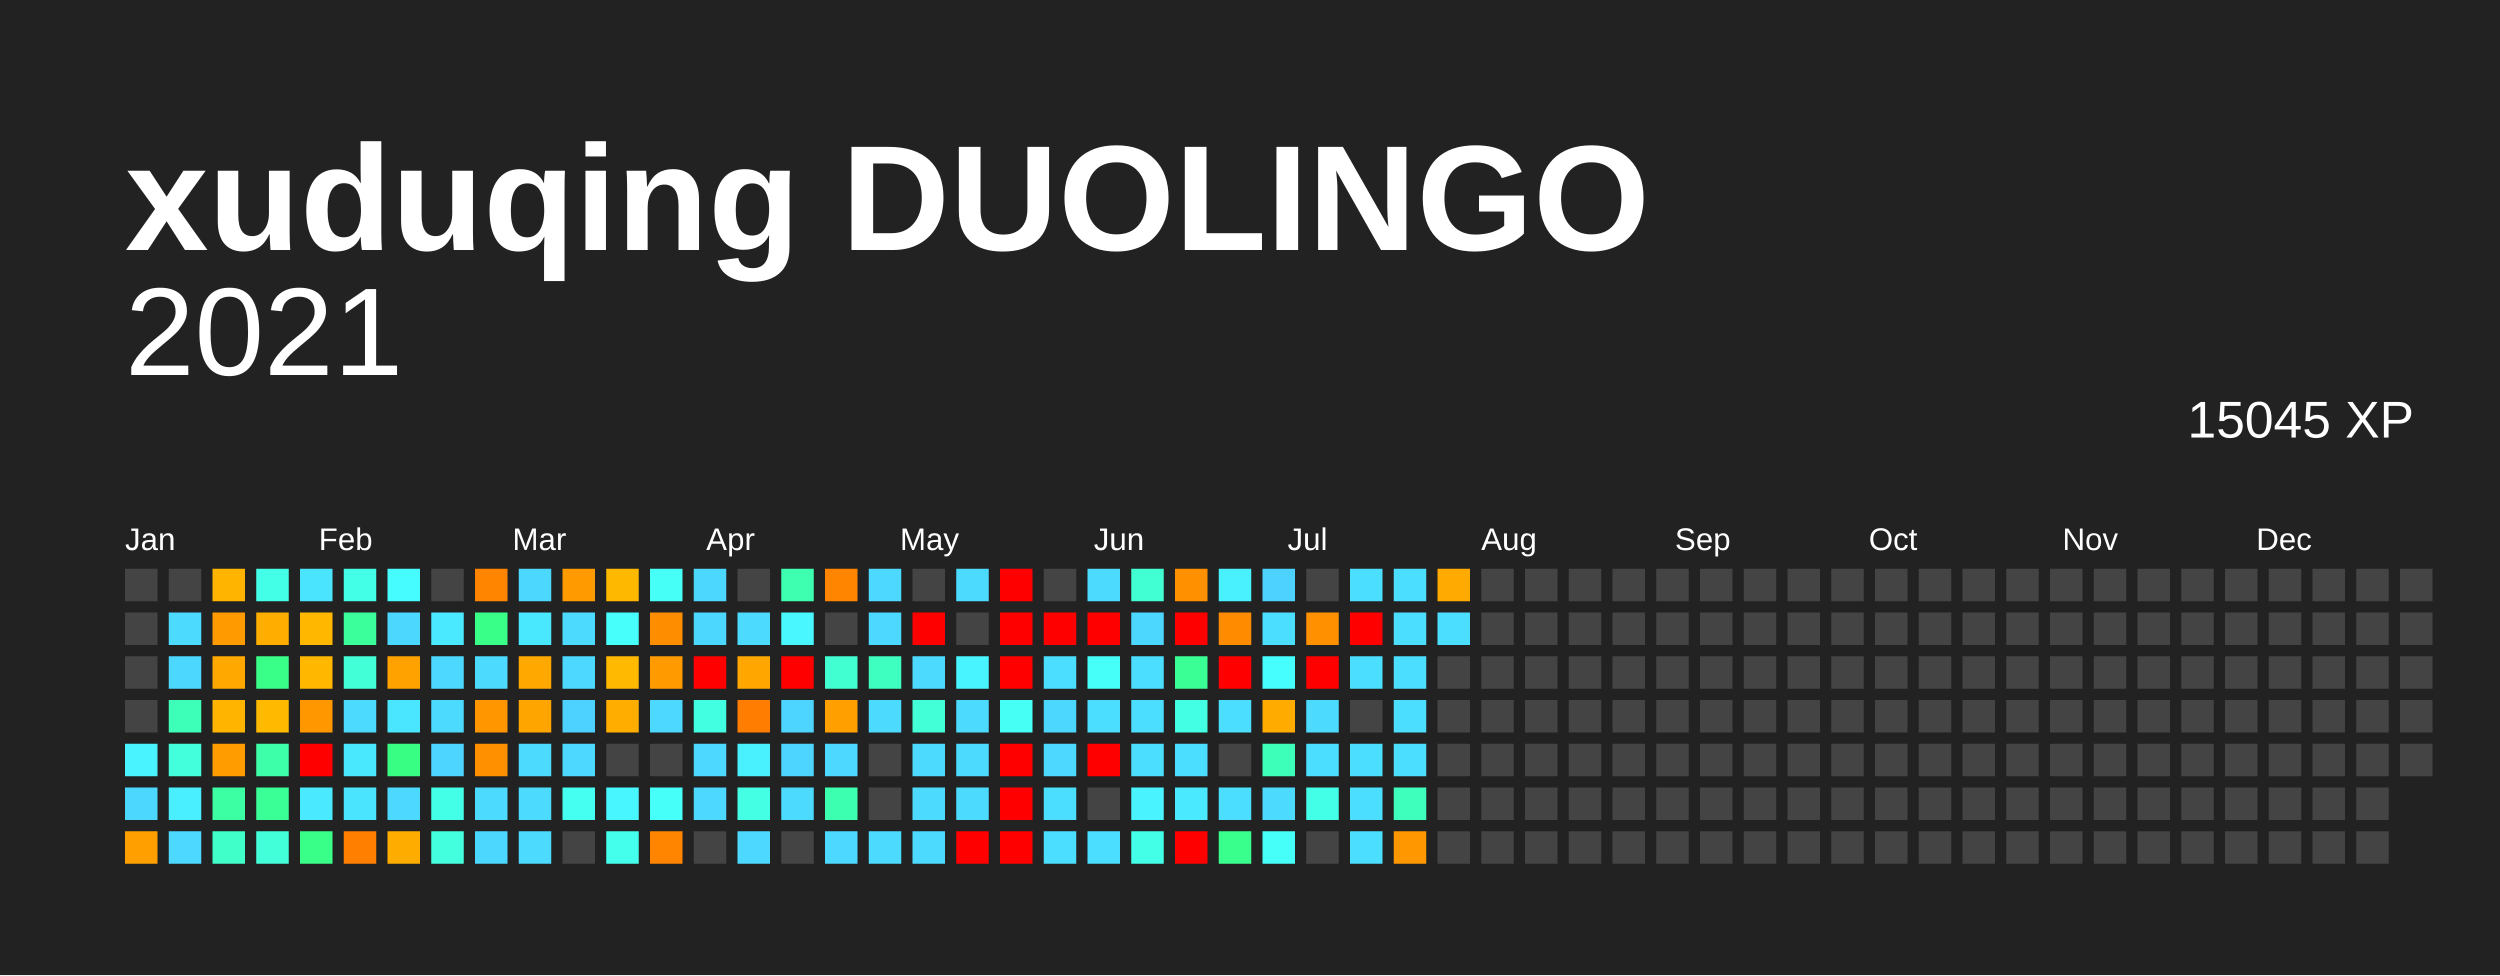
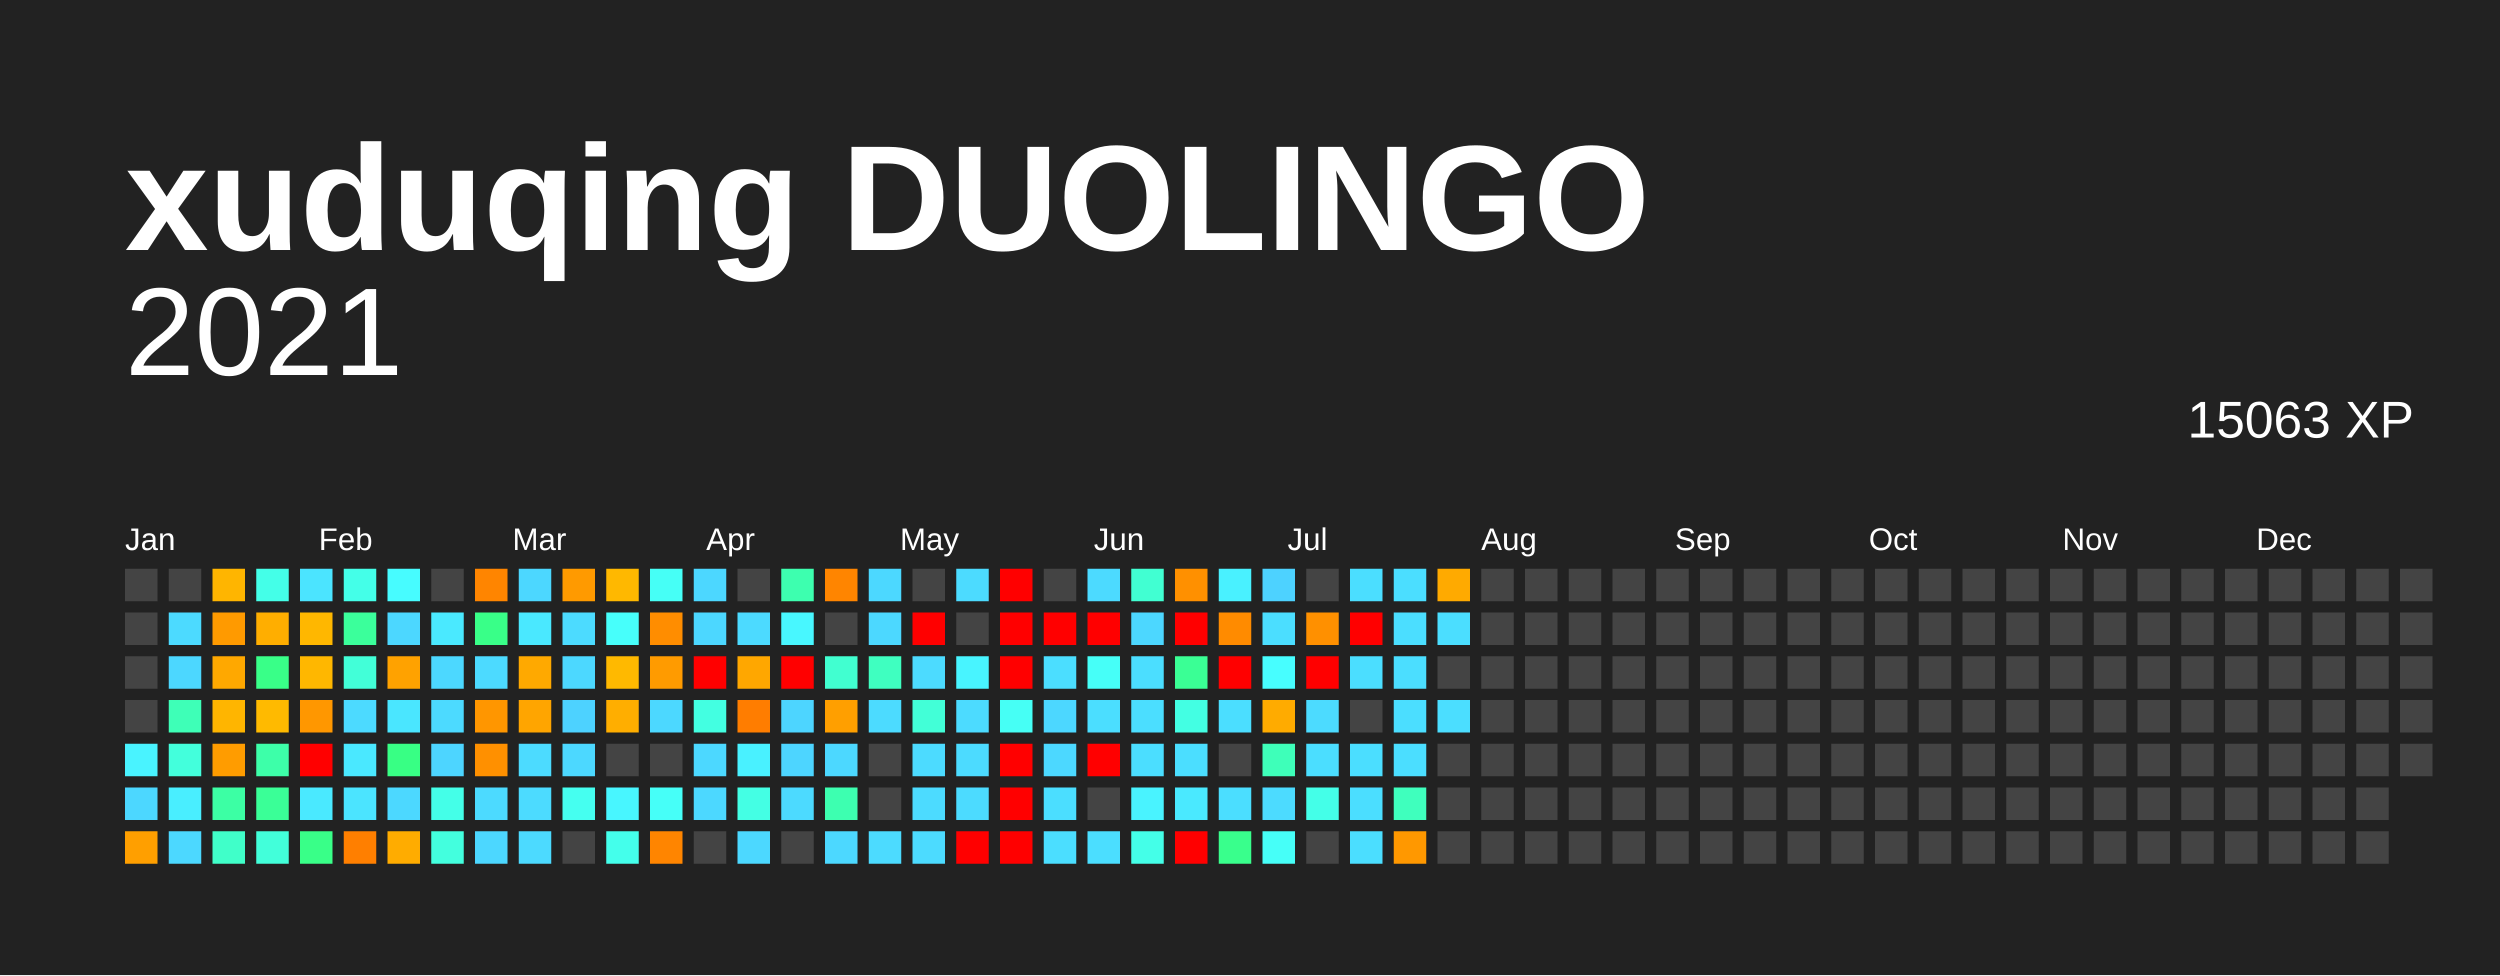
<svg xmlns="http://www.w3.org/2000/svg" baseProfile="full" height="78mm" version="1.1" viewBox="0,0,200,78" width="200mm">
  <defs />
  <rect fill="#222222" height="78" width="200" x="0" y="0" />
  <text fill="#FFFFFF" style="font-size:12px; font-family:Arial; font-weight:bold;" x="10" y="20">xuduqing DUOLINGO</text>
  <text alignment-baseline="hanging" fill="#FFFFFF" style="font-size:10.0px; font-family:Arial;" x="10" y="30">2021</text>
-   <text alignment-baseline="hanging" fill="#FFFFFF" style="font-size:4.125px; font-family:Arial;" x="175" y="35">15045 XP</text>
+   <text alignment-baseline="hanging" fill="#FFFFFF" style="font-size:4.125px; font-family:Arial;" x="175" y="35">15063 XP</text>
  <text fill="#FFFFFF" style="font-size:2.5px; font-family:Arial" x="10.0" y="44">Jan</text>
  <text fill="#FFFFFF" style="font-size:2.5px; font-family:Arial" x="25.5" y="44">Feb</text>
  <text fill="#FFFFFF" style="font-size:2.5px; font-family:Arial" x="41.0" y="44">Mar</text>
  <text fill="#FFFFFF" style="font-size:2.5px; font-family:Arial" x="56.5" y="44">Apr</text>
  <text fill="#FFFFFF" style="font-size:2.5px; font-family:Arial" x="72.0" y="44">May</text>
  <text fill="#FFFFFF" style="font-size:2.5px; font-family:Arial" x="87.5" y="44">Jun</text>
  <text fill="#FFFFFF" style="font-size:2.5px; font-family:Arial" x="103.0" y="44">Jul</text>
  <text fill="#FFFFFF" style="font-size:2.5px; font-family:Arial" x="118.5" y="44">Aug</text>
  <text fill="#FFFFFF" style="font-size:2.5px; font-family:Arial" x="134.0" y="44">Sep</text>
  <text fill="#FFFFFF" style="font-size:2.5px; font-family:Arial" x="149.5" y="44">Oct</text>
  <text fill="#FFFFFF" style="font-size:2.5px; font-family:Arial" x="165.0" y="44">Nov</text>
  <text fill="#FFFFFF" style="font-size:2.5px; font-family:Arial" x="180.5" y="44">Dec</text>
  <rect fill="#444444" height="2.6" width="2.6" x="10.0" y="45.5" />
  <rect fill="#444444" height="2.6" width="2.6" x="10.0" y="49.0" />
  <rect fill="#444444" height="2.6" width="2.6" x="10.0" y="52.5" />
  <rect fill="#444444" height="2.6" width="2.6" x="10.0" y="56.0" />
  <rect fill="#49f3ff" height="2.6" width="2.6" x="10.0" y="59.5" />
  <rect fill="#4cd7ff" height="2.6" width="2.6" x="10.0" y="63.0" />
  <rect fill="#ff9f00" height="2.6" width="2.6" x="10.0" y="66.5" />
  <rect fill="#444444" height="2.6" width="2.6" x="13.5" y="45.5" />
  <rect fill="#4cdaff" height="2.6" width="2.6" x="13.5" y="49.0" />
  <rect fill="#4cd7ff" height="2.6" width="2.6" x="13.5" y="52.5" />
  <rect fill="#3effb7" height="2.6" width="2.6" x="13.5" y="56.0" />
  <rect fill="#43ffdc" height="2.6" width="2.6" x="13.5" y="59.5" />
  <rect fill="#49eeff" height="2.6" width="2.6" x="13.5" y="63.0" />
  <rect fill="#4cd8ff" height="2.6" width="2.6" x="13.5" y="66.5" />
  <rect fill="#ffb500" height="2.6" width="2.6" x="17.0" y="45.5" />
  <rect fill="#ff9a00" height="2.6" width="2.6" x="17.0" y="49.0" />
  <rect fill="#ffa800" height="2.6" width="2.6" x="17.0" y="52.5" />
  <rect fill="#ffb500" height="2.6" width="2.6" x="17.0" y="56.0" />
  <rect fill="#ff9c00" height="2.6" width="2.6" x="17.0" y="59.5" />
  <rect fill="#3cffa4" height="2.6" width="2.6" x="17.0" y="63.0" />
  <rect fill="#40ffc9" height="2.6" width="2.6" x="17.0" y="66.5" />
  <rect fill="#44ffe8" height="2.6" width="2.6" x="20.5" y="45.5" />
  <rect fill="#ffae00" height="2.6" width="2.6" x="20.5" y="49.0" />
  <rect fill="#39ff88" height="2.6" width="2.6" x="20.5" y="52.5" />
  <rect fill="#ffba00" height="2.6" width="2.6" x="20.5" y="56.0" />
  <rect fill="#3dffa9" height="2.6" width="2.6" x="20.5" y="59.5" />
  <rect fill="#3aff97" height="2.6" width="2.6" x="20.5" y="63.0" />
  <rect fill="#42ffda" height="2.6" width="2.6" x="20.5" y="66.5" />
  <rect fill="#4be4ff" height="2.6" width="2.6" x="24.0" y="45.5" />
  <rect fill="#ffb700" height="2.6" width="2.6" x="24.0" y="49.0" />
  <rect fill="#ffb700" height="2.6" width="2.6" x="24.0" y="52.5" />
  <rect fill="#ff9700" height="2.6" width="2.6" x="24.0" y="56.0" />
  <rect fill="red" height="2.6" width="2.6" x="24.0" y="59.5" />
  <rect fill="#4ae9ff" height="2.6" width="2.6" x="24.0" y="63.0" />
  <rect fill="#39ff88" height="2.6" width="2.6" x="24.0" y="66.5" />
  <rect fill="#44ffe8" height="2.6" width="2.6" x="27.5" y="45.5" />
  <rect fill="#3bff9b" height="2.6" width="2.6" x="27.5" y="49.0" />
  <rect fill="#42ffd8" height="2.6" width="2.6" x="27.5" y="52.5" />
  <rect fill="#4cdaff" height="2.6" width="2.6" x="27.5" y="56.0" />
  <rect fill="#4ae8ff" height="2.6" width="2.6" x="27.5" y="59.5" />
  <rect fill="#4be4ff" height="2.6" width="2.6" x="27.5" y="63.0" />
  <rect fill="#ff7f00" height="2.6" width="2.6" x="27.5" y="66.5" />
  <rect fill="#47fcff" height="2.6" width="2.6" x="31.0" y="45.5" />
  <rect fill="#4cd7ff" height="2.6" width="2.6" x="31.0" y="49.0" />
  <rect fill="#ffa200" height="2.6" width="2.6" x="31.0" y="52.5" />
  <rect fill="#4ae6ff" height="2.6" width="2.6" x="31.0" y="56.0" />
  <rect fill="#38ff84" height="2.6" width="2.6" x="31.0" y="59.5" />
  <rect fill="#4cd8ff" height="2.6" width="2.6" x="31.0" y="63.0" />
  <rect fill="#ffac00" height="2.6" width="2.6" x="31.0" y="66.5" />
  <rect fill="#444444" height="2.6" width="2.6" x="34.5" y="45.5" />
  <rect fill="#4ae9ff" height="2.6" width="2.6" x="34.5" y="49.0" />
  <rect fill="#4cd8ff" height="2.6" width="2.6" x="34.5" y="52.5" />
  <rect fill="#4cdaff" height="2.6" width="2.6" x="34.5" y="56.0" />
  <rect fill="#4dd5ff" height="2.6" width="2.6" x="34.5" y="59.5" />
  <rect fill="#44ffe8" height="2.6" width="2.6" x="34.5" y="63.0" />
  <rect fill="#43ffde" height="2.6" width="2.6" x="34.5" y="66.5" />
  <rect fill="#ff8500" height="2.6" width="2.6" x="38.0" y="45.5" />
  <rect fill="#39ff88" height="2.6" width="2.6" x="38.0" y="49.0" />
  <rect fill="#4cdaff" height="2.6" width="2.6" x="38.0" y="52.5" />
  <rect fill="#ff9600" height="2.6" width="2.6" x="38.0" y="56.0" />
  <rect fill="#ff9000" height="2.6" width="2.6" x="38.0" y="59.5" />
  <rect fill="#4cdaff" height="2.6" width="2.6" x="38.0" y="63.0" />
  <rect fill="#4cd7ff" height="2.6" width="2.6" x="38.0" y="66.5" />
  <rect fill="#4cd7ff" height="2.6" width="2.6" x="41.5" y="45.5" />
  <rect fill="#4ae8ff" height="2.6" width="2.6" x="41.5" y="49.0" />
  <rect fill="#ffa900" height="2.6" width="2.6" x="41.5" y="52.5" />
  <rect fill="#ffa500" height="2.6" width="2.6" x="41.5" y="56.0" />
  <rect fill="#4cdbff" height="2.6" width="2.6" x="41.5" y="59.5" />
  <rect fill="#4cdbff" height="2.6" width="2.6" x="41.5" y="63.0" />
  <rect fill="#4cdaff" height="2.6" width="2.6" x="41.5" y="66.5" />
  <rect fill="#ff9a00" height="2.6" width="2.6" x="45.0" y="45.5" />
  <rect fill="#4cdbff" height="2.6" width="2.6" x="45.0" y="49.0" />
  <rect fill="#4cd8ff" height="2.6" width="2.6" x="45.0" y="52.5" />
  <rect fill="#4dd2ff" height="2.6" width="2.6" x="45.0" y="56.0" />
  <rect fill="#4cd8ff" height="2.6" width="2.6" x="45.0" y="59.5" />
  <rect fill="#45fff0" height="2.6" width="2.6" x="45.0" y="63.0" />
  <rect fill="#444444" height="2.6" width="2.6" x="45.0" y="66.5" />
  <rect fill="#ffb800" height="2.6" width="2.6" x="48.5" y="45.5" />
  <rect fill="#47fffb" height="2.6" width="2.6" x="48.5" y="49.0" />
  <rect fill="#ffb900" height="2.6" width="2.6" x="48.5" y="52.5" />
  <rect fill="#ffae00" height="2.6" width="2.6" x="48.5" y="56.0" />
  <rect fill="#444444" height="2.6" width="2.6" x="48.5" y="59.5" />
  <rect fill="#48f6ff" height="2.6" width="2.6" x="48.5" y="63.0" />
  <rect fill="#44ffeb" height="2.6" width="2.6" x="48.5" y="66.5" />
  <rect fill="#46fff6" height="2.6" width="2.6" x="52.0" y="45.5" />
  <rect fill="#ff8d00" height="2.6" width="2.6" x="52.0" y="49.0" />
  <rect fill="#ff9b00" height="2.6" width="2.6" x="52.0" y="52.5" />
  <rect fill="#4cd8ff" height="2.6" width="2.6" x="52.0" y="56.0" />
  <rect fill="#444444" height="2.6" width="2.6" x="52.0" y="59.5" />
  <rect fill="#46fff8" height="2.6" width="2.6" x="52.0" y="63.0" />
  <rect fill="#ff8500" height="2.6" width="2.6" x="52.0" y="66.5" />
  <rect fill="#4cd7ff" height="2.6" width="2.6" x="55.5" y="45.5" />
  <rect fill="#4cd7ff" height="2.6" width="2.6" x="55.5" y="49.0" />
  <rect fill="red" height="2.6" width="2.6" x="55.5" y="52.5" />
  <rect fill="#43ffe1" height="2.6" width="2.6" x="55.5" y="56.0" />
  <rect fill="#4cd8ff" height="2.6" width="2.6" x="55.5" y="59.5" />
  <rect fill="#4cd8ff" height="2.6" width="2.6" x="55.5" y="63.0" />
  <rect fill="#444444" height="2.6" width="2.6" x="55.5" y="66.5" />
  <rect fill="#444444" height="2.6" width="2.6" x="59.0" y="45.5" />
  <rect fill="#4cdaff" height="2.6" width="2.6" x="59.0" y="49.0" />
  <rect fill="#ffa700" height="2.6" width="2.6" x="59.0" y="52.5" />
  <rect fill="#ff7d00" height="2.6" width="2.6" x="59.0" y="56.0" />
  <rect fill="#49f1ff" height="2.6" width="2.6" x="59.0" y="59.5" />
  <rect fill="#44ffe4" height="2.6" width="2.6" x="59.0" y="63.0" />
  <rect fill="#4cd8ff" height="2.6" width="2.6" x="59.0" y="66.5" />
  <rect fill="#3dffaf" height="2.6" width="2.6" x="62.5" y="45.5" />
  <rect fill="#48f7ff" height="2.6" width="2.6" x="62.5" y="49.0" />
  <rect fill="red" height="2.6" width="2.6" x="62.5" y="52.5" />
  <rect fill="#4dd5ff" height="2.6" width="2.6" x="62.5" y="56.0" />
  <rect fill="#4dd5ff" height="2.6" width="2.6" x="62.5" y="59.5" />
  <rect fill="#4cdaff" height="2.6" width="2.6" x="62.5" y="63.0" />
  <rect fill="#444444" height="2.6" width="2.6" x="62.5" y="66.5" />
  <rect fill="#ff8500" height="2.6" width="2.6" x="66.0" y="45.5" />
  <rect fill="#444444" height="2.6" width="2.6" x="66.0" y="49.0" />
  <rect fill="#41ffd0" height="2.6" width="2.6" x="66.0" y="52.5" />
  <rect fill="#ff9f00" height="2.6" width="2.6" x="66.0" y="56.0" />
  <rect fill="#4cd8ff" height="2.6" width="2.6" x="66.0" y="59.5" />
  <rect fill="#3dffb0" height="2.6" width="2.6" x="66.0" y="63.0" />
  <rect fill="#4cd8ff" height="2.6" width="2.6" x="66.0" y="66.5" />
  <rect fill="#4cd8ff" height="2.6" width="2.6" x="69.5" y="45.5" />
  <rect fill="#4cd8ff" height="2.6" width="2.6" x="69.5" y="49.0" />
  <rect fill="#3fffc0" height="2.6" width="2.6" x="69.5" y="52.5" />
  <rect fill="#4cdbff" height="2.6" width="2.6" x="69.5" y="56.0" />
  <rect fill="#444444" height="2.6" width="2.6" x="69.5" y="59.5" />
  <rect fill="#444444" height="2.6" width="2.6" x="69.5" y="63.0" />
  <rect fill="#4cdbff" height="2.6" width="2.6" x="69.5" y="66.5" />
  <rect fill="#444444" height="2.6" width="2.6" x="73.0" y="45.5" />
  <rect fill="red" height="2.6" width="2.6" x="73.0" y="49.0" />
  <rect fill="#4cdbff" height="2.6" width="2.6" x="73.0" y="52.5" />
  <rect fill="#42ffd7" height="2.6" width="2.6" x="73.0" y="56.0" />
  <rect fill="#4cdbff" height="2.6" width="2.6" x="73.0" y="59.5" />
  <rect fill="#4cdbff" height="2.6" width="2.6" x="73.0" y="63.0" />
  <rect fill="#4cdbff" height="2.6" width="2.6" x="73.0" y="66.5" />
  <rect fill="#4cdbff" height="2.6" width="2.6" x="76.5" y="45.5" />
  <rect fill="#444444" height="2.6" width="2.6" x="76.5" y="49.0" />
  <rect fill="#48f4ff" height="2.6" width="2.6" x="76.5" y="52.5" />
  <rect fill="#4cdbff" height="2.6" width="2.6" x="76.5" y="56.0" />
  <rect fill="#4cdbff" height="2.6" width="2.6" x="76.5" y="59.5" />
  <rect fill="#4cdbff" height="2.6" width="2.6" x="76.5" y="63.0" />
  <rect fill="red" height="2.6" width="2.6" x="76.5" y="66.5" />
  <rect fill="red" height="2.6" width="2.6" x="80.0" y="45.5" />
  <rect fill="red" height="2.6" width="2.6" x="80.0" y="49.0" />
  <rect fill="red" height="2.6" width="2.6" x="80.0" y="52.5" />
  <rect fill="#46fff5" height="2.6" width="2.6" x="80.0" y="56.0" />
  <rect fill="red" height="2.6" width="2.6" x="80.0" y="59.5" />
  <rect fill="red" height="2.6" width="2.6" x="80.0" y="63.0" />
  <rect fill="red" height="2.6" width="2.6" x="80.0" y="66.5" />
  <rect fill="#444444" height="2.6" width="2.6" x="83.5" y="45.5" />
  <rect fill="red" height="2.6" width="2.6" x="83.5" y="49.0" />
  <rect fill="#4bdeff" height="2.6" width="2.6" x="83.5" y="52.5" />
  <rect fill="#4cd7ff" height="2.6" width="2.6" x="83.5" y="56.0" />
  <rect fill="#4cd8ff" height="2.6" width="2.6" x="83.5" y="59.5" />
  <rect fill="#4bdeff" height="2.6" width="2.6" x="83.5" y="63.0" />
  <rect fill="#4bdeff" height="2.6" width="2.6" x="83.5" y="66.5" />
  <rect fill="#4cdaff" height="2.6" width="2.6" x="87.0" y="45.5" />
  <rect fill="red" height="2.6" width="2.6" x="87.0" y="49.0" />
  <rect fill="#46fff8" height="2.6" width="2.6" x="87.0" y="52.5" />
  <rect fill="#4bdeff" height="2.6" width="2.6" x="87.0" y="56.0" />
  <rect fill="red" height="2.6" width="2.6" x="87.0" y="59.5" />
  <rect fill="#444444" height="2.6" width="2.6" x="87.0" y="63.0" />
  <rect fill="#4bdeff" height="2.6" width="2.6" x="87.0" y="66.5" />
  <rect fill="#41ffd2" height="2.6" width="2.6" x="90.5" y="45.5" />
  <rect fill="#4cd7ff" height="2.6" width="2.6" x="90.5" y="49.0" />
  <rect fill="#4bdeff" height="2.6" width="2.6" x="90.5" y="52.5" />
  <rect fill="#4bdeff" height="2.6" width="2.6" x="90.5" y="56.0" />
  <rect fill="#4bdeff" height="2.6" width="2.6" x="90.5" y="59.5" />
  <rect fill="#49f3ff" height="2.6" width="2.6" x="90.5" y="63.0" />
  <rect fill="#44ffe8" height="2.6" width="2.6" x="90.5" y="66.5" />
  <rect fill="#ff9000" height="2.6" width="2.6" x="94.0" y="45.5" />
  <rect fill="red" height="2.6" width="2.6" x="94.0" y="49.0" />
  <rect fill="#3aff95" height="2.6" width="2.6" x="94.0" y="52.5" />
  <rect fill="#43ffe3" height="2.6" width="2.6" x="94.0" y="56.0" />
  <rect fill="#4bdeff" height="2.6" width="2.6" x="94.0" y="59.5" />
  <rect fill="#4ae9ff" height="2.6" width="2.6" x="94.0" y="63.0" />
  <rect fill="red" height="2.6" width="2.6" x="94.0" y="66.5" />
  <rect fill="#49f1ff" height="2.6" width="2.6" x="97.5" y="45.5" />
  <rect fill="#ff8b00" height="2.6" width="2.6" x="97.5" y="49.0" />
  <rect fill="red" height="2.6" width="2.6" x="97.5" y="52.5" />
  <rect fill="#4bdeff" height="2.6" width="2.6" x="97.5" y="56.0" />
  <rect fill="#444444" height="2.6" width="2.6" x="97.5" y="59.5" />
  <rect fill="#4bdeff" height="2.6" width="2.6" x="97.5" y="63.0" />
  <rect fill="#39ff8c" height="2.6" width="2.6" x="97.5" y="66.5" />
  <rect fill="#4dd2ff" height="2.6" width="2.6" x="101.0" y="45.5" />
  <rect fill="#4bdeff" height="2.6" width="2.6" x="101.0" y="49.0" />
  <rect fill="#47feff" height="2.6" width="2.6" x="101.0" y="52.5" />
  <rect fill="#ffab00" height="2.6" width="2.6" x="101.0" y="56.0" />
  <rect fill="#3effb9" height="2.6" width="2.6" x="101.0" y="59.5" />
  <rect fill="#4cdbff" height="2.6" width="2.6" x="101.0" y="63.0" />
  <rect fill="#46fff8" height="2.6" width="2.6" x="101.0" y="66.5" />
  <rect fill="#444444" height="2.6" width="2.6" x="104.5" y="45.5" />
  <rect fill="#ff9000" height="2.6" width="2.6" x="104.5" y="49.0" />
  <rect fill="red" height="2.6" width="2.6" x="104.5" y="52.5" />
  <rect fill="#4cdbff" height="2.6" width="2.6" x="104.5" y="56.0" />
  <rect fill="#4bdeff" height="2.6" width="2.6" x="104.5" y="59.5" />
  <rect fill="#44ffe8" height="2.6" width="2.6" x="104.5" y="63.0" />
  <rect fill="#444444" height="2.6" width="2.6" x="104.5" y="66.5" />
  <rect fill="#4bdeff" height="2.6" width="2.6" x="108.0" y="45.5" />
  <rect fill="red" height="2.6" width="2.6" x="108.0" y="49.0" />
  <rect fill="#4bdeff" height="2.6" width="2.6" x="108.0" y="52.5" />
  <rect fill="#444444" height="2.6" width="2.6" x="108.0" y="56.0" />
  <rect fill="#4bdeff" height="2.6" width="2.6" x="108.0" y="59.5" />
  <rect fill="#4bdeff" height="2.6" width="2.6" x="108.0" y="63.0" />
  <rect fill="#4bdeff" height="2.6" width="2.6" x="108.0" y="66.5" />
  <rect fill="#4bdeff" height="2.6" width="2.6" x="111.5" y="45.5" />
  <rect fill="#4bdeff" height="2.6" width="2.6" x="111.5" y="49.0" />
  <rect fill="#4bdeff" height="2.6" width="2.6" x="111.5" y="52.5" />
  <rect fill="#4bdeff" height="2.6" width="2.6" x="111.5" y="56.0" />
  <rect fill="#4bdeff" height="2.6" width="2.6" x="111.5" y="59.5" />
  <rect fill="#3fffbd" height="2.6" width="2.6" x="111.5" y="63.0" />
  <rect fill="#ff9800" height="2.6" width="2.6" x="111.5" y="66.5" />
  <rect fill="#ffaa00" height="2.6" width="2.6" x="115.0" y="45.5" />
  <rect fill="#4bdeff" height="2.6" width="2.6" x="115.0" y="49.0" />
  <rect fill="#444444" height="2.6" width="2.6" x="115.0" y="52.5" />
-   <rect fill="#444444" height="2.6" width="2.6" x="115.0" y="56.0" />
+   <rect fill="#4bdeff" height="2.6" width="2.6" x="115.0" y="56.0" />
  <rect fill="#444444" height="2.6" width="2.6" x="115.0" y="59.5" />
  <rect fill="#444444" height="2.6" width="2.6" x="115.0" y="63.0" />
  <rect fill="#444444" height="2.6" width="2.6" x="115.0" y="66.5" />
  <rect fill="#444444" height="2.6" width="2.6" x="118.5" y="45.5" />
  <rect fill="#444444" height="2.6" width="2.6" x="118.5" y="49.0" />
  <rect fill="#444444" height="2.6" width="2.6" x="118.5" y="52.5" />
  <rect fill="#444444" height="2.6" width="2.6" x="118.5" y="56.0" />
  <rect fill="#444444" height="2.6" width="2.6" x="118.5" y="59.5" />
  <rect fill="#444444" height="2.6" width="2.6" x="118.5" y="63.0" />
  <rect fill="#444444" height="2.6" width="2.6" x="118.5" y="66.5" />
  <rect fill="#444444" height="2.6" width="2.6" x="122.0" y="45.5" />
  <rect fill="#444444" height="2.6" width="2.6" x="122.0" y="49.0" />
  <rect fill="#444444" height="2.6" width="2.6" x="122.0" y="52.5" />
  <rect fill="#444444" height="2.6" width="2.6" x="122.0" y="56.0" />
  <rect fill="#444444" height="2.6" width="2.6" x="122.0" y="59.5" />
  <rect fill="#444444" height="2.6" width="2.6" x="122.0" y="63.0" />
  <rect fill="#444444" height="2.6" width="2.6" x="122.0" y="66.5" />
  <rect fill="#444444" height="2.6" width="2.6" x="125.5" y="45.5" />
  <rect fill="#444444" height="2.6" width="2.6" x="125.5" y="49.0" />
  <rect fill="#444444" height="2.6" width="2.6" x="125.5" y="52.5" />
  <rect fill="#444444" height="2.6" width="2.6" x="125.5" y="56.0" />
  <rect fill="#444444" height="2.6" width="2.6" x="125.5" y="59.5" />
  <rect fill="#444444" height="2.6" width="2.6" x="125.5" y="63.0" />
  <rect fill="#444444" height="2.6" width="2.6" x="125.5" y="66.5" />
  <rect fill="#444444" height="2.6" width="2.6" x="129.0" y="45.5" />
  <rect fill="#444444" height="2.6" width="2.6" x="129.0" y="49.0" />
  <rect fill="#444444" height="2.6" width="2.6" x="129.0" y="52.5" />
  <rect fill="#444444" height="2.6" width="2.6" x="129.0" y="56.0" />
  <rect fill="#444444" height="2.6" width="2.6" x="129.0" y="59.5" />
  <rect fill="#444444" height="2.6" width="2.6" x="129.0" y="63.0" />
  <rect fill="#444444" height="2.6" width="2.6" x="129.0" y="66.5" />
  <rect fill="#444444" height="2.6" width="2.6" x="132.5" y="45.5" />
  <rect fill="#444444" height="2.6" width="2.6" x="132.5" y="49.0" />
  <rect fill="#444444" height="2.6" width="2.6" x="132.5" y="52.5" />
  <rect fill="#444444" height="2.6" width="2.6" x="132.5" y="56.0" />
  <rect fill="#444444" height="2.6" width="2.6" x="132.5" y="59.5" />
  <rect fill="#444444" height="2.6" width="2.6" x="132.5" y="63.0" />
  <rect fill="#444444" height="2.6" width="2.6" x="132.5" y="66.5" />
  <rect fill="#444444" height="2.6" width="2.6" x="136.0" y="45.5" />
  <rect fill="#444444" height="2.6" width="2.6" x="136.0" y="49.0" />
  <rect fill="#444444" height="2.6" width="2.6" x="136.0" y="52.5" />
  <rect fill="#444444" height="2.6" width="2.6" x="136.0" y="56.0" />
  <rect fill="#444444" height="2.6" width="2.6" x="136.0" y="59.5" />
  <rect fill="#444444" height="2.6" width="2.6" x="136.0" y="63.0" />
  <rect fill="#444444" height="2.6" width="2.6" x="136.0" y="66.5" />
  <rect fill="#444444" height="2.6" width="2.6" x="139.5" y="45.5" />
  <rect fill="#444444" height="2.6" width="2.6" x="139.5" y="49.0" />
  <rect fill="#444444" height="2.6" width="2.6" x="139.5" y="52.5" />
  <rect fill="#444444" height="2.6" width="2.6" x="139.5" y="56.0" />
  <rect fill="#444444" height="2.6" width="2.6" x="139.5" y="59.5" />
  <rect fill="#444444" height="2.6" width="2.6" x="139.5" y="63.0" />
  <rect fill="#444444" height="2.6" width="2.6" x="139.5" y="66.5" />
  <rect fill="#444444" height="2.6" width="2.6" x="143.0" y="45.5" />
  <rect fill="#444444" height="2.6" width="2.6" x="143.0" y="49.0" />
  <rect fill="#444444" height="2.6" width="2.6" x="143.0" y="52.5" />
  <rect fill="#444444" height="2.6" width="2.6" x="143.0" y="56.0" />
  <rect fill="#444444" height="2.6" width="2.6" x="143.0" y="59.5" />
  <rect fill="#444444" height="2.6" width="2.6" x="143.0" y="63.0" />
  <rect fill="#444444" height="2.6" width="2.6" x="143.0" y="66.5" />
  <rect fill="#444444" height="2.6" width="2.6" x="146.5" y="45.5" />
  <rect fill="#444444" height="2.6" width="2.6" x="146.5" y="49.0" />
  <rect fill="#444444" height="2.6" width="2.6" x="146.5" y="52.5" />
  <rect fill="#444444" height="2.6" width="2.6" x="146.5" y="56.0" />
  <rect fill="#444444" height="2.6" width="2.6" x="146.5" y="59.5" />
  <rect fill="#444444" height="2.6" width="2.6" x="146.5" y="63.0" />
  <rect fill="#444444" height="2.6" width="2.6" x="146.5" y="66.5" />
  <rect fill="#444444" height="2.6" width="2.6" x="150.0" y="45.5" />
  <rect fill="#444444" height="2.6" width="2.6" x="150.0" y="49.0" />
  <rect fill="#444444" height="2.6" width="2.6" x="150.0" y="52.5" />
  <rect fill="#444444" height="2.6" width="2.6" x="150.0" y="56.0" />
  <rect fill="#444444" height="2.6" width="2.6" x="150.0" y="59.5" />
  <rect fill="#444444" height="2.6" width="2.6" x="150.0" y="63.0" />
  <rect fill="#444444" height="2.6" width="2.6" x="150.0" y="66.5" />
  <rect fill="#444444" height="2.6" width="2.6" x="153.5" y="45.5" />
  <rect fill="#444444" height="2.6" width="2.6" x="153.5" y="49.0" />
  <rect fill="#444444" height="2.6" width="2.6" x="153.5" y="52.5" />
  <rect fill="#444444" height="2.6" width="2.6" x="153.5" y="56.0" />
  <rect fill="#444444" height="2.6" width="2.6" x="153.5" y="59.5" />
  <rect fill="#444444" height="2.6" width="2.6" x="153.5" y="63.0" />
  <rect fill="#444444" height="2.6" width="2.6" x="153.5" y="66.5" />
  <rect fill="#444444" height="2.6" width="2.6" x="157.0" y="45.5" />
  <rect fill="#444444" height="2.6" width="2.6" x="157.0" y="49.0" />
  <rect fill="#444444" height="2.6" width="2.6" x="157.0" y="52.5" />
  <rect fill="#444444" height="2.6" width="2.6" x="157.0" y="56.0" />
  <rect fill="#444444" height="2.6" width="2.6" x="157.0" y="59.5" />
  <rect fill="#444444" height="2.6" width="2.6" x="157.0" y="63.0" />
  <rect fill="#444444" height="2.6" width="2.6" x="157.0" y="66.5" />
  <rect fill="#444444" height="2.6" width="2.6" x="160.5" y="45.5" />
  <rect fill="#444444" height="2.6" width="2.6" x="160.5" y="49.0" />
  <rect fill="#444444" height="2.6" width="2.6" x="160.5" y="52.5" />
  <rect fill="#444444" height="2.6" width="2.6" x="160.5" y="56.0" />
  <rect fill="#444444" height="2.6" width="2.6" x="160.5" y="59.5" />
  <rect fill="#444444" height="2.6" width="2.6" x="160.5" y="63.0" />
  <rect fill="#444444" height="2.6" width="2.6" x="160.5" y="66.5" />
  <rect fill="#444444" height="2.6" width="2.6" x="164.0" y="45.5" />
  <rect fill="#444444" height="2.6" width="2.6" x="164.0" y="49.0" />
  <rect fill="#444444" height="2.6" width="2.6" x="164.0" y="52.5" />
  <rect fill="#444444" height="2.6" width="2.6" x="164.0" y="56.0" />
  <rect fill="#444444" height="2.6" width="2.6" x="164.0" y="59.5" />
  <rect fill="#444444" height="2.6" width="2.6" x="164.0" y="63.0" />
  <rect fill="#444444" height="2.6" width="2.6" x="164.0" y="66.5" />
  <rect fill="#444444" height="2.6" width="2.6" x="167.5" y="45.5" />
  <rect fill="#444444" height="2.6" width="2.6" x="167.5" y="49.0" />
  <rect fill="#444444" height="2.6" width="2.6" x="167.5" y="52.5" />
  <rect fill="#444444" height="2.6" width="2.6" x="167.5" y="56.0" />
  <rect fill="#444444" height="2.6" width="2.6" x="167.5" y="59.5" />
  <rect fill="#444444" height="2.6" width="2.6" x="167.5" y="63.0" />
  <rect fill="#444444" height="2.6" width="2.6" x="167.5" y="66.5" />
  <rect fill="#444444" height="2.6" width="2.6" x="171.0" y="45.5" />
  <rect fill="#444444" height="2.6" width="2.6" x="171.0" y="49.0" />
  <rect fill="#444444" height="2.6" width="2.6" x="171.0" y="52.5" />
  <rect fill="#444444" height="2.6" width="2.6" x="171.0" y="56.0" />
  <rect fill="#444444" height="2.6" width="2.6" x="171.0" y="59.5" />
  <rect fill="#444444" height="2.6" width="2.6" x="171.0" y="63.0" />
  <rect fill="#444444" height="2.6" width="2.6" x="171.0" y="66.5" />
  <rect fill="#444444" height="2.6" width="2.6" x="174.5" y="45.5" />
  <rect fill="#444444" height="2.6" width="2.6" x="174.5" y="49.0" />
  <rect fill="#444444" height="2.6" width="2.6" x="174.5" y="52.5" />
  <rect fill="#444444" height="2.6" width="2.6" x="174.5" y="56.0" />
  <rect fill="#444444" height="2.6" width="2.6" x="174.5" y="59.5" />
  <rect fill="#444444" height="2.6" width="2.6" x="174.5" y="63.0" />
  <rect fill="#444444" height="2.6" width="2.6" x="174.5" y="66.5" />
  <rect fill="#444444" height="2.6" width="2.6" x="178.0" y="45.5" />
  <rect fill="#444444" height="2.6" width="2.6" x="178.0" y="49.0" />
  <rect fill="#444444" height="2.6" width="2.6" x="178.0" y="52.5" />
  <rect fill="#444444" height="2.6" width="2.6" x="178.0" y="56.0" />
  <rect fill="#444444" height="2.6" width="2.6" x="178.0" y="59.5" />
  <rect fill="#444444" height="2.6" width="2.6" x="178.0" y="63.0" />
  <rect fill="#444444" height="2.6" width="2.6" x="178.0" y="66.5" />
  <rect fill="#444444" height="2.6" width="2.6" x="181.5" y="45.5" />
  <rect fill="#444444" height="2.6" width="2.6" x="181.5" y="49.0" />
  <rect fill="#444444" height="2.6" width="2.6" x="181.5" y="52.5" />
  <rect fill="#444444" height="2.6" width="2.6" x="181.5" y="56.0" />
  <rect fill="#444444" height="2.6" width="2.6" x="181.5" y="59.5" />
  <rect fill="#444444" height="2.6" width="2.6" x="181.5" y="63.0" />
  <rect fill="#444444" height="2.6" width="2.6" x="181.5" y="66.5" />
  <rect fill="#444444" height="2.6" width="2.6" x="185.0" y="45.5" />
  <rect fill="#444444" height="2.6" width="2.6" x="185.0" y="49.0" />
  <rect fill="#444444" height="2.6" width="2.6" x="185.0" y="52.5" />
  <rect fill="#444444" height="2.6" width="2.6" x="185.0" y="56.0" />
  <rect fill="#444444" height="2.6" width="2.6" x="185.0" y="59.5" />
  <rect fill="#444444" height="2.6" width="2.6" x="185.0" y="63.0" />
  <rect fill="#444444" height="2.6" width="2.6" x="185.0" y="66.5" />
  <rect fill="#444444" height="2.6" width="2.6" x="188.5" y="45.5" />
  <rect fill="#444444" height="2.6" width="2.6" x="188.5" y="49.0" />
  <rect fill="#444444" height="2.6" width="2.6" x="188.5" y="52.5" />
  <rect fill="#444444" height="2.6" width="2.6" x="188.5" y="56.0" />
  <rect fill="#444444" height="2.6" width="2.6" x="188.5" y="59.5" />
  <rect fill="#444444" height="2.6" width="2.6" x="188.5" y="63.0" />
  <rect fill="#444444" height="2.6" width="2.6" x="188.5" y="66.5" />
  <rect fill="#444444" height="2.6" width="2.6" x="192.0" y="45.5" />
  <rect fill="#444444" height="2.6" width="2.6" x="192.0" y="49.0" />
  <rect fill="#444444" height="2.6" width="2.6" x="192.0" y="52.5" />
  <rect fill="#444444" height="2.6" width="2.6" x="192.0" y="56.0" />
  <rect fill="#444444" height="2.6" width="2.6" x="192.0" y="59.5" />
</svg>
